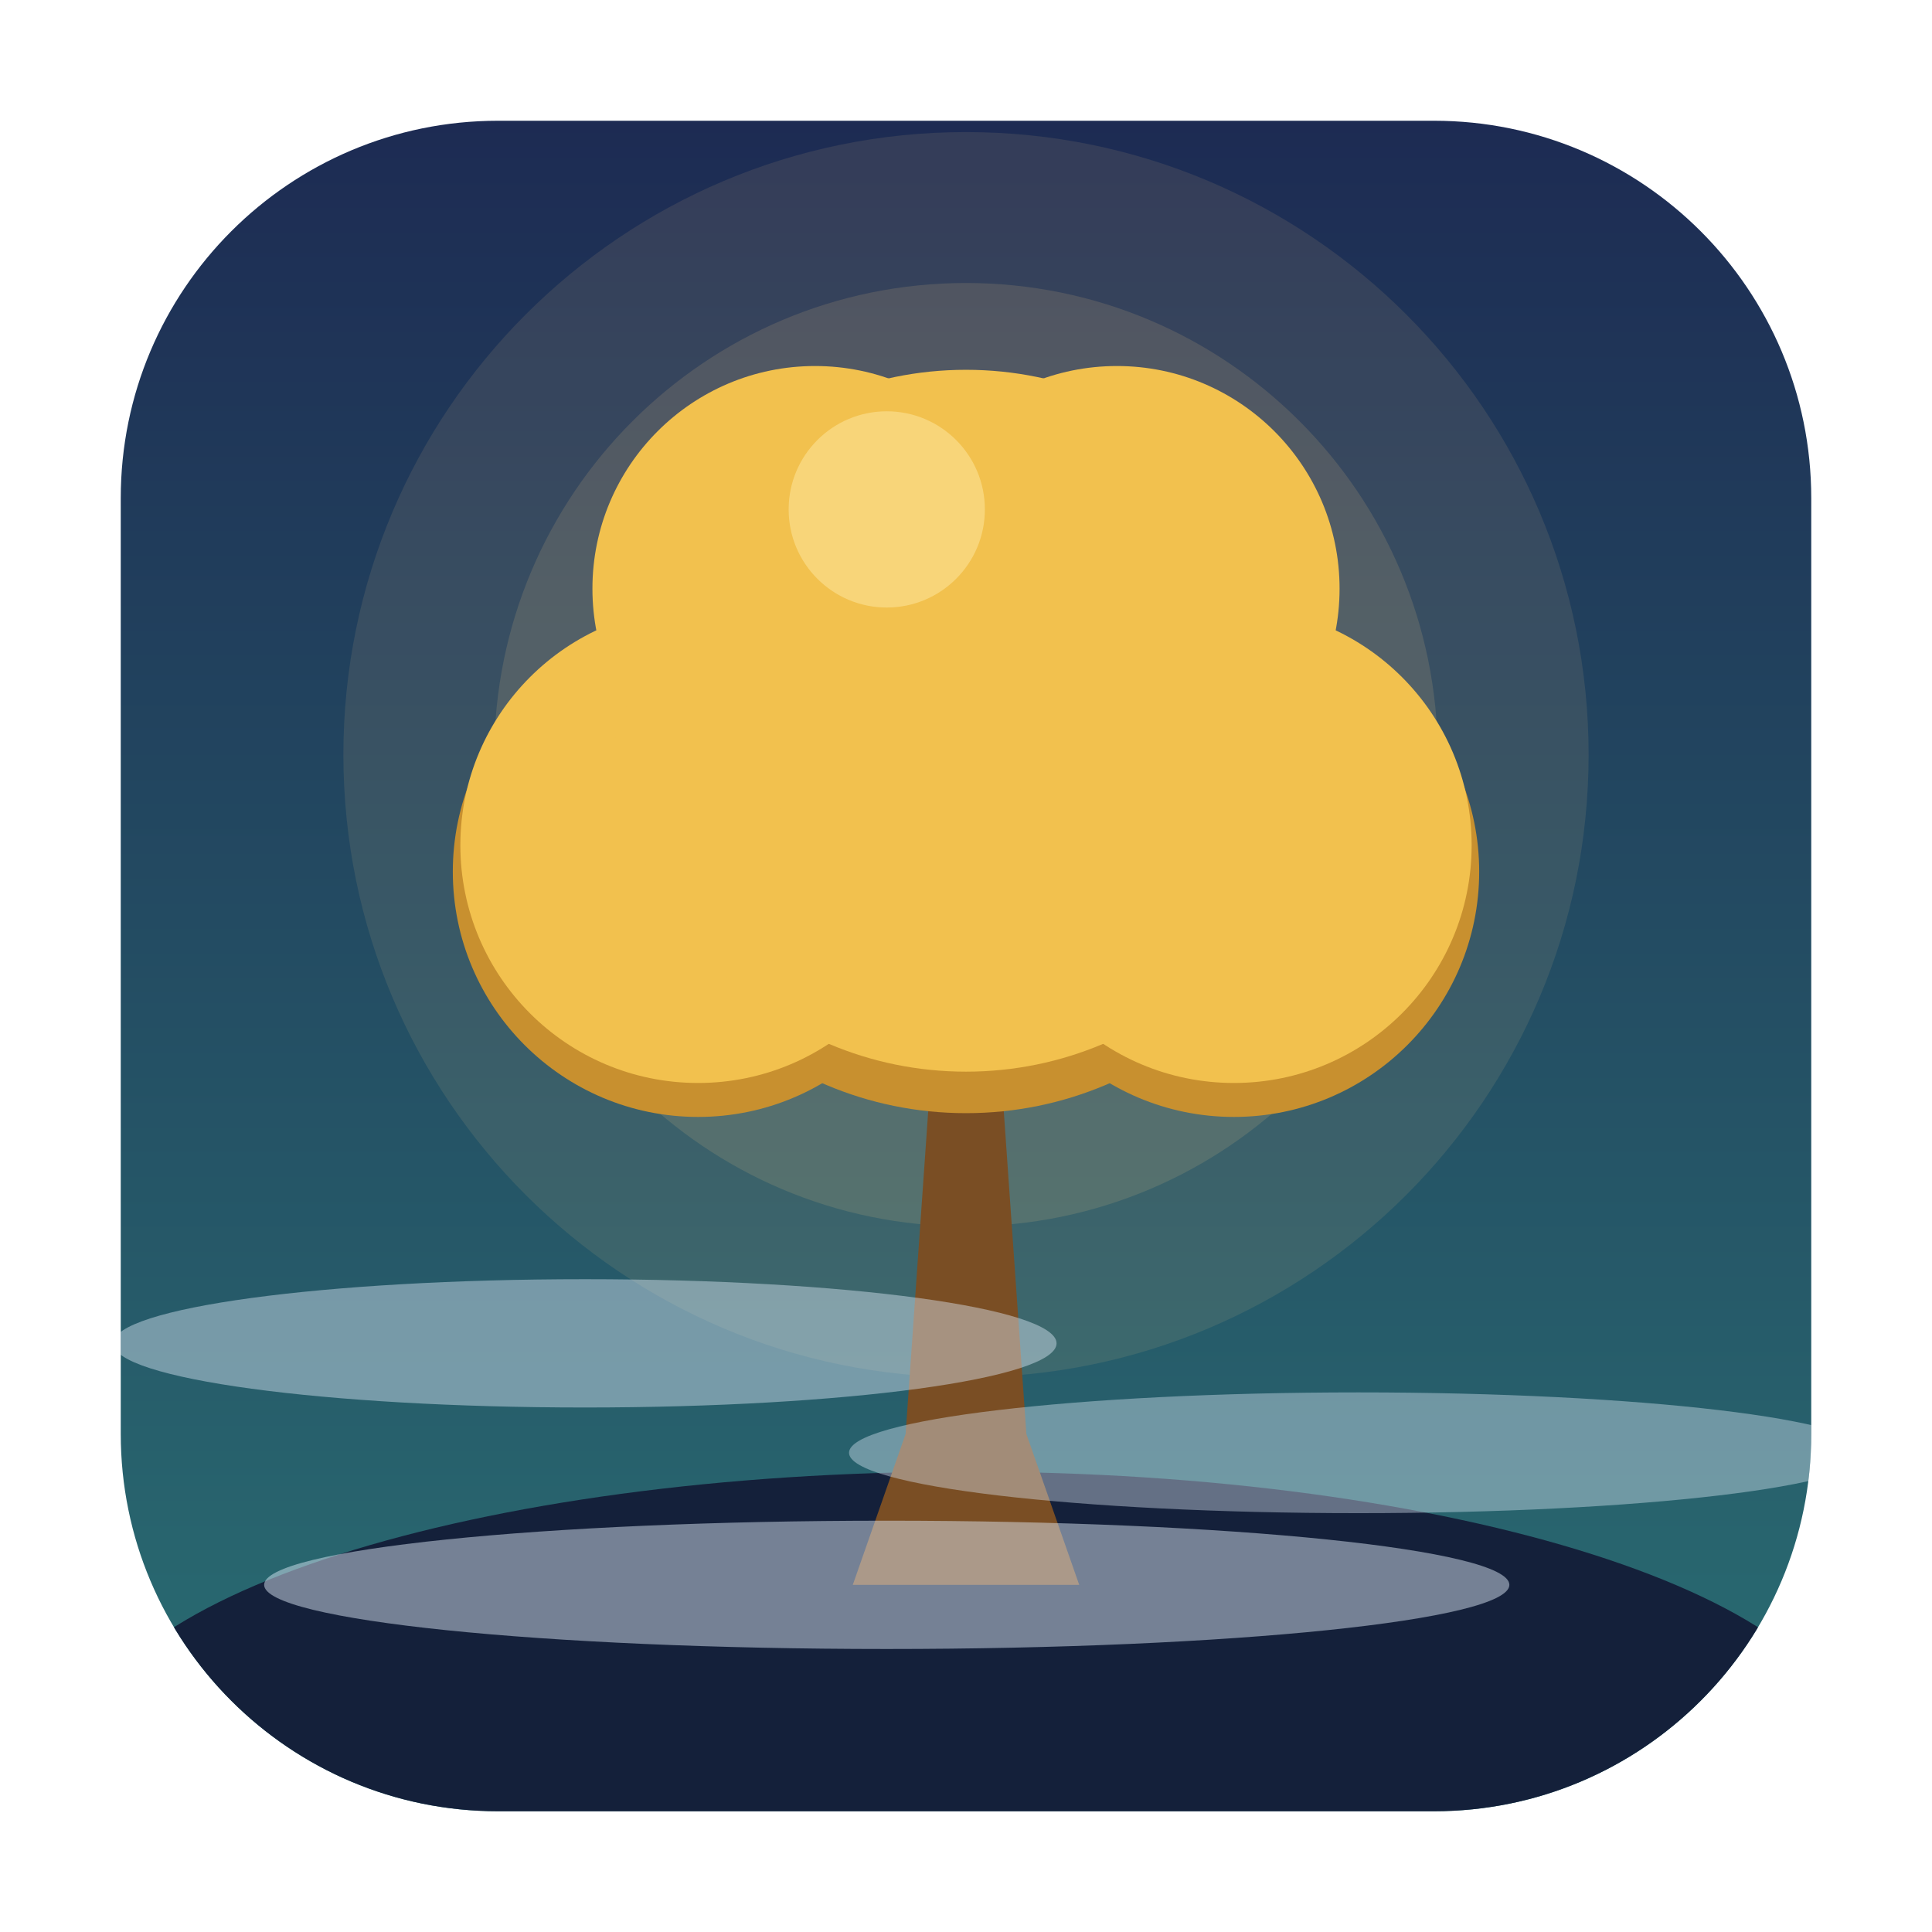
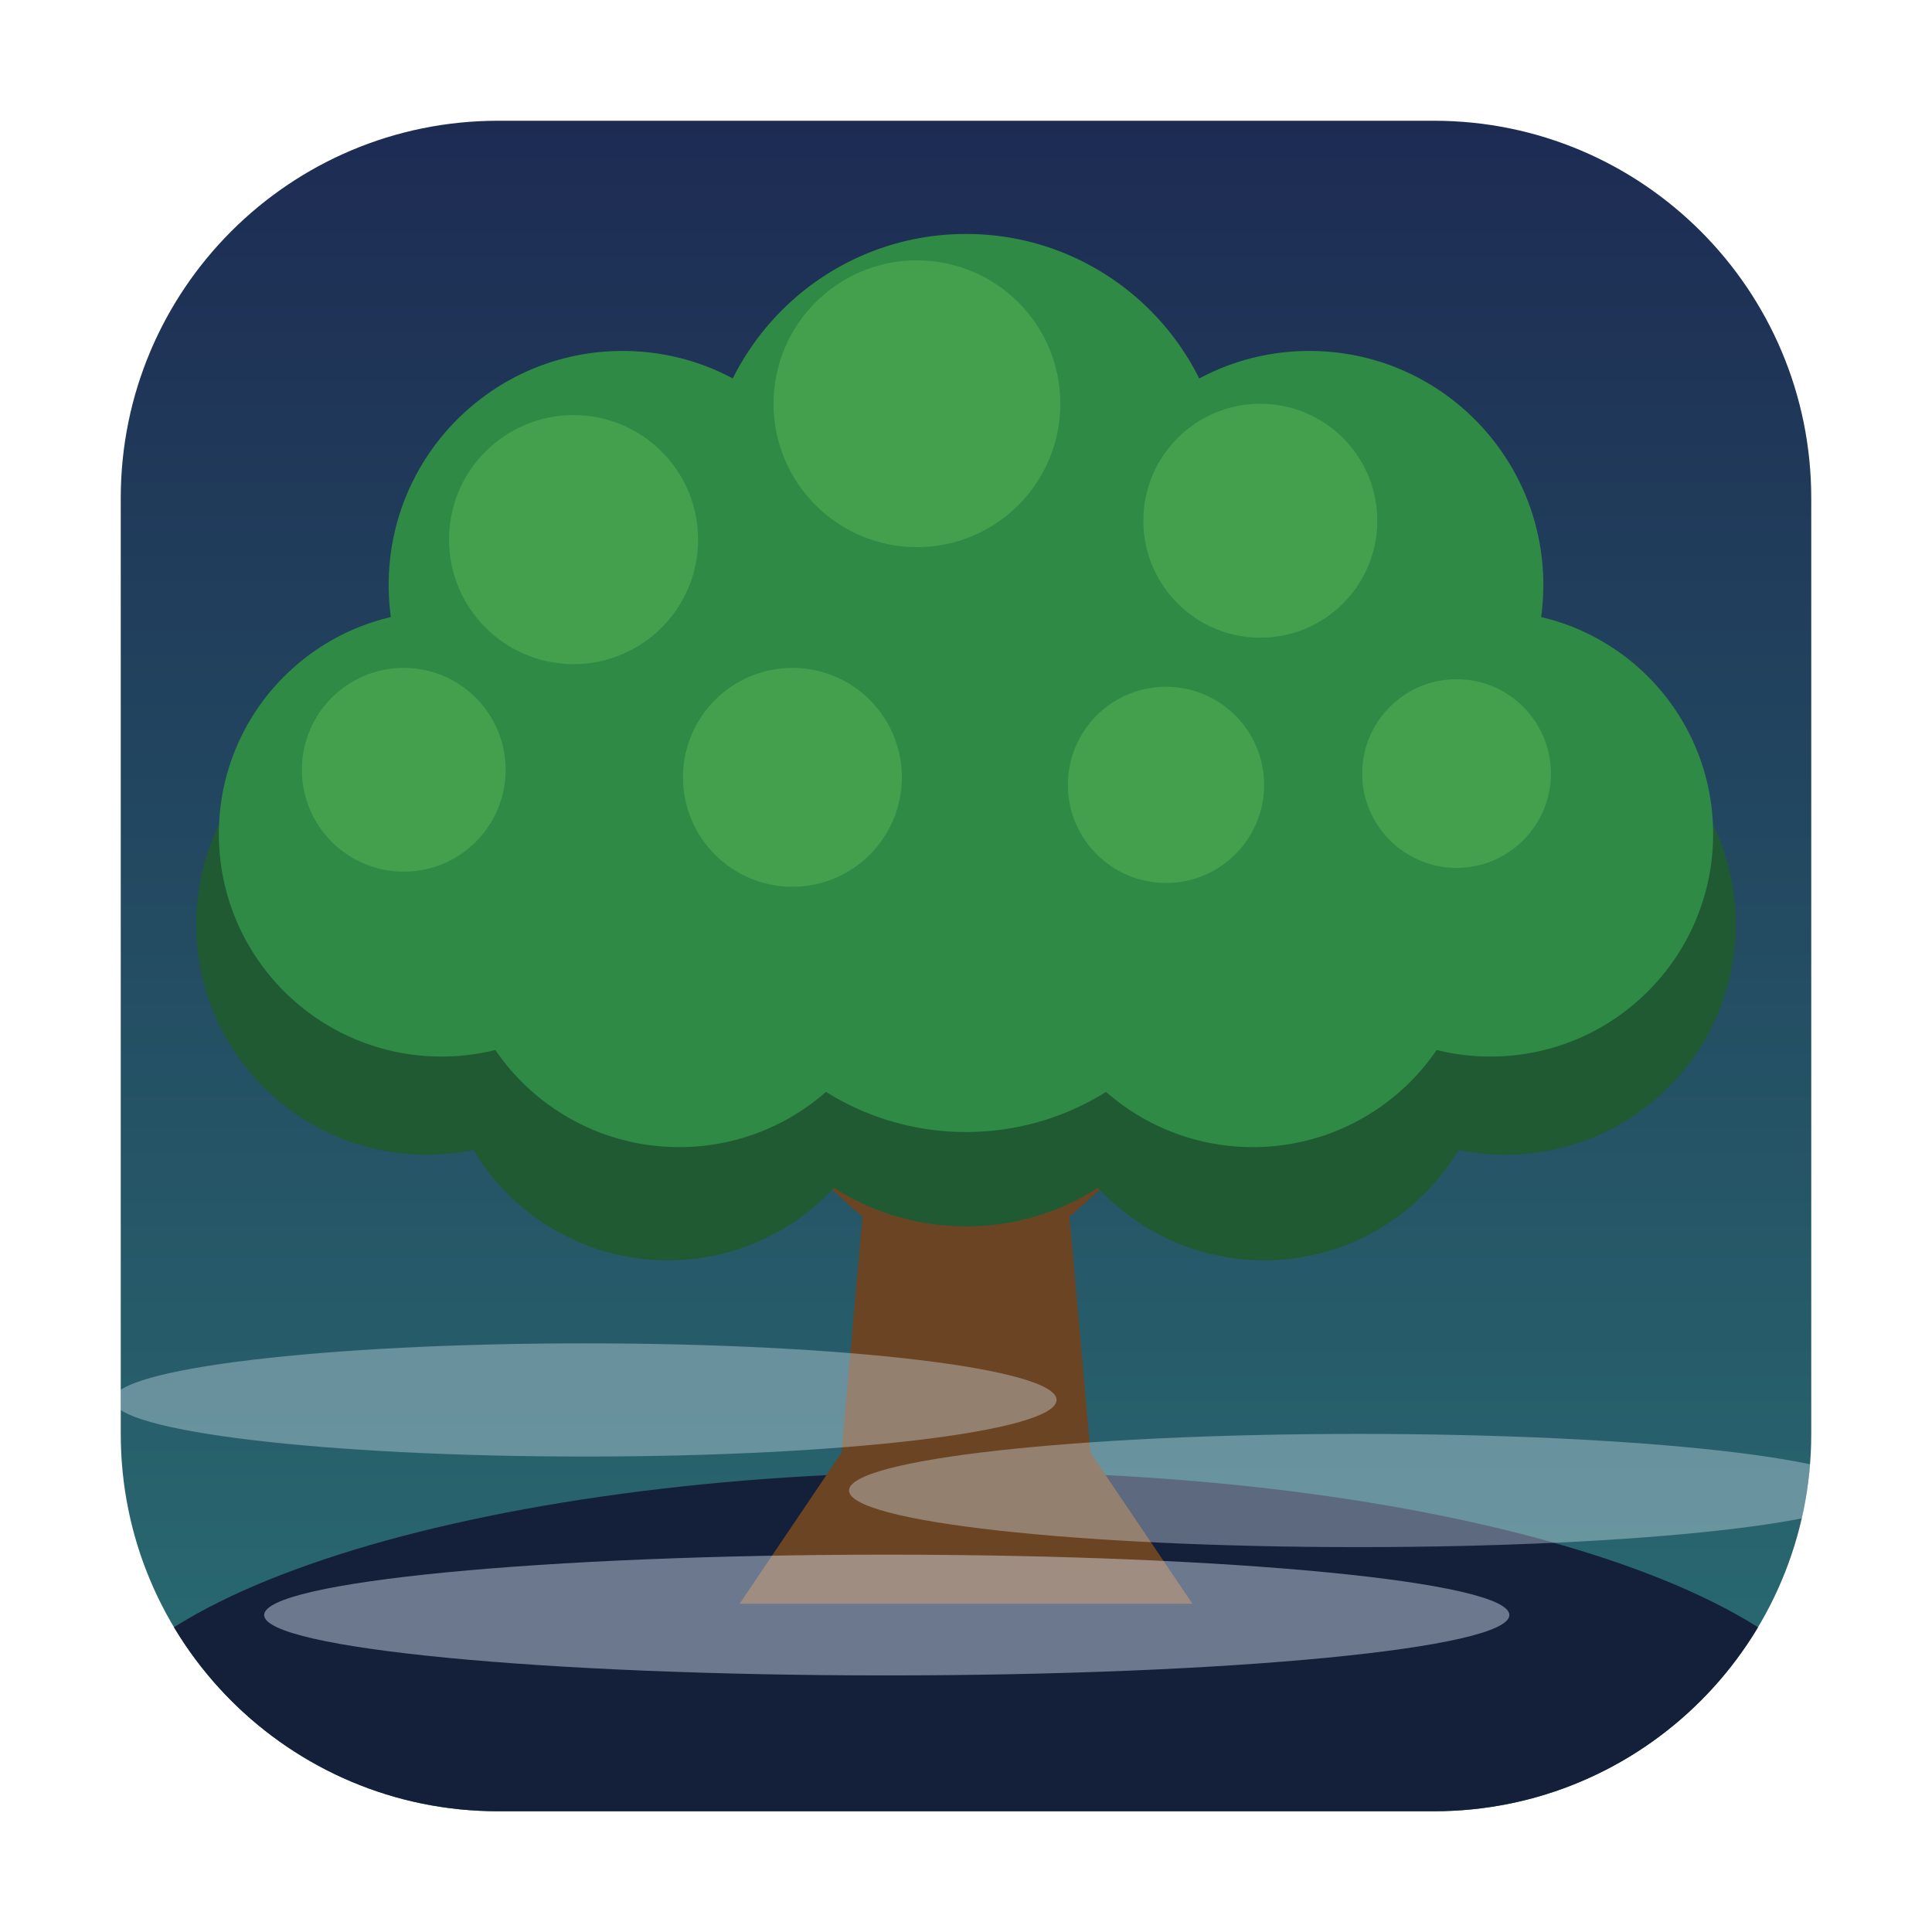
<svg xmlns="http://www.w3.org/2000/svg" viewBox="0 0 1024 1024" width="1024" height="1024">
  <defs>
    <clipPath id="tile">
      <rect x="64" y="64" width="896" height="896" rx="200" />
    </clipPath>
    <linearGradient id="g0" gradientUnits="userSpaceOnUse" x1="0" y1="64" x2="0" y2="960">
      <stop offset="0" stop-color="#1d2b53" />
      <stop offset="1" stop-color="#2a6f73" />
    </linearGradient>
  </defs>
  <rect x="64" y="64" width="896" height="896" rx="200" fill="url(#g0)" />
-   <circle cx="512" cy="400" r="330" fill="#ffd68c" fill-opacity="0.102" clip-path="url(#tile)" />
-   <circle cx="512" cy="400" r="250" fill="#ffd68c" fill-opacity="0.133" clip-path="url(#tile)" />
  <ellipse cx="512" cy="930" rx="470" ry="150" fill="#14203a" clip-path="url(#tile)" />
-   <polygon points="452.0,840.0 480.0,760.0 494.0,560.0 530.0,560.0 544.0,760.0 572.0,840.0" fill="#7a4e24" />
-   <circle cx="370" cy="462" r="130" fill="#c8902f" />
-   <circle cx="654" cy="462" r="130" fill="#c8902f" />
-   <circle cx="512" cy="400" r="190" fill="#c8902f" />
-   <circle cx="370" cy="448" r="126" fill="#f2c14e" />
-   <circle cx="654" cy="448" r="126" fill="#f2c14e" />
-   <circle cx="512" cy="382" r="186" fill="#f2c14e" />
-   <circle cx="432" cy="312" r="118" fill="#f2c14e" />
-   <circle cx="592" cy="312" r="118" fill="#f2c14e" />
-   <circle cx="470" cy="270" r="52" fill="#ffecaa" fill-opacity="0.471" />
-   <ellipse cx="310" cy="712" rx="250" ry="34" fill="#e1eefa" fill-opacity="0.431" clip-path="url(#tile)" />
-   <ellipse cx="720" cy="770" rx="270" ry="32" fill="#e1eefa" fill-opacity="0.392" clip-path="url(#tile)" />
-   <ellipse cx="470" cy="840" rx="330" ry="34" fill="#e1eefa" fill-opacity="0.471" clip-path="url(#tile)" />
+   <polygon points="392.0,850.0 446.0,770.0 462.0,590.0 562.0,590.0 578.0,770.0 632.0,850.0" fill="#6b4423" />
+   <line x1="486" y1="640" x2="330" y2="500" stroke-width="46" stroke-linecap="round" stroke="#6b4423" />
+   <line x1="538" y1="640" x2="694" y2="500" stroke-width="46" stroke-linecap="round" stroke="#6b4423" />
+   <circle cx="226" cy="490" r="122" fill="#1f5a32" />
+   <circle cx="798" cy="490" r="122" fill="#1f5a32" />
+   <circle cx="354" cy="548" r="120" fill="#1f5a32" />
+   <circle cx="670" cy="548" r="120" fill="#1f5a32" />
+   <circle cx="512" cy="520" r="130" fill="#1f5a32" />
+   <circle cx="234" cy="442" r="118" fill="#2f8a45" />
+   <circle cx="790" cy="442" r="118" fill="#2f8a45" />
+   <circle cx="360" cy="490" r="118" fill="#2f8a45" />
+   <circle cx="664" cy="490" r="118" fill="#2f8a45" />
+   <circle cx="512" cy="460" r="140" fill="#2f8a45" />
+   <circle cx="330" cy="310" r="124" fill="#2f8a45" />
+   <circle cx="694" cy="310" r="124" fill="#2f8a45" />
+   <circle cx="512" cy="262" r="138" fill="#2f8a45" />
+   <circle cx="304" cy="286" r="66" fill="#45a04d" />
+   <circle cx="486" cy="214" r="76" fill="#45a04d" />
+   <circle cx="668" cy="276" r="62" fill="#45a04d" />
+   <circle cx="214" cy="408" r="54" fill="#45a04d" />
+   <circle cx="420" cy="412" r="58" fill="#45a04d" />
+   <circle cx="618" cy="416" r="52" fill="#45a04d" />
+   <circle cx="772" cy="410" r="50" fill="#45a04d" />
+   <ellipse cx="310" cy="742" rx="250" ry="30" fill="#e1eefa" fill-opacity="0.353" clip-path="url(#tile)" />
+   <ellipse cx="720" cy="790" rx="270" ry="30" fill="#e1eefa" fill-opacity="0.353" clip-path="url(#tile)" />
+   <ellipse cx="470" cy="856" rx="330" ry="32" fill="#e1eefa" fill-opacity="0.431" clip-path="url(#tile)" />
</svg>
